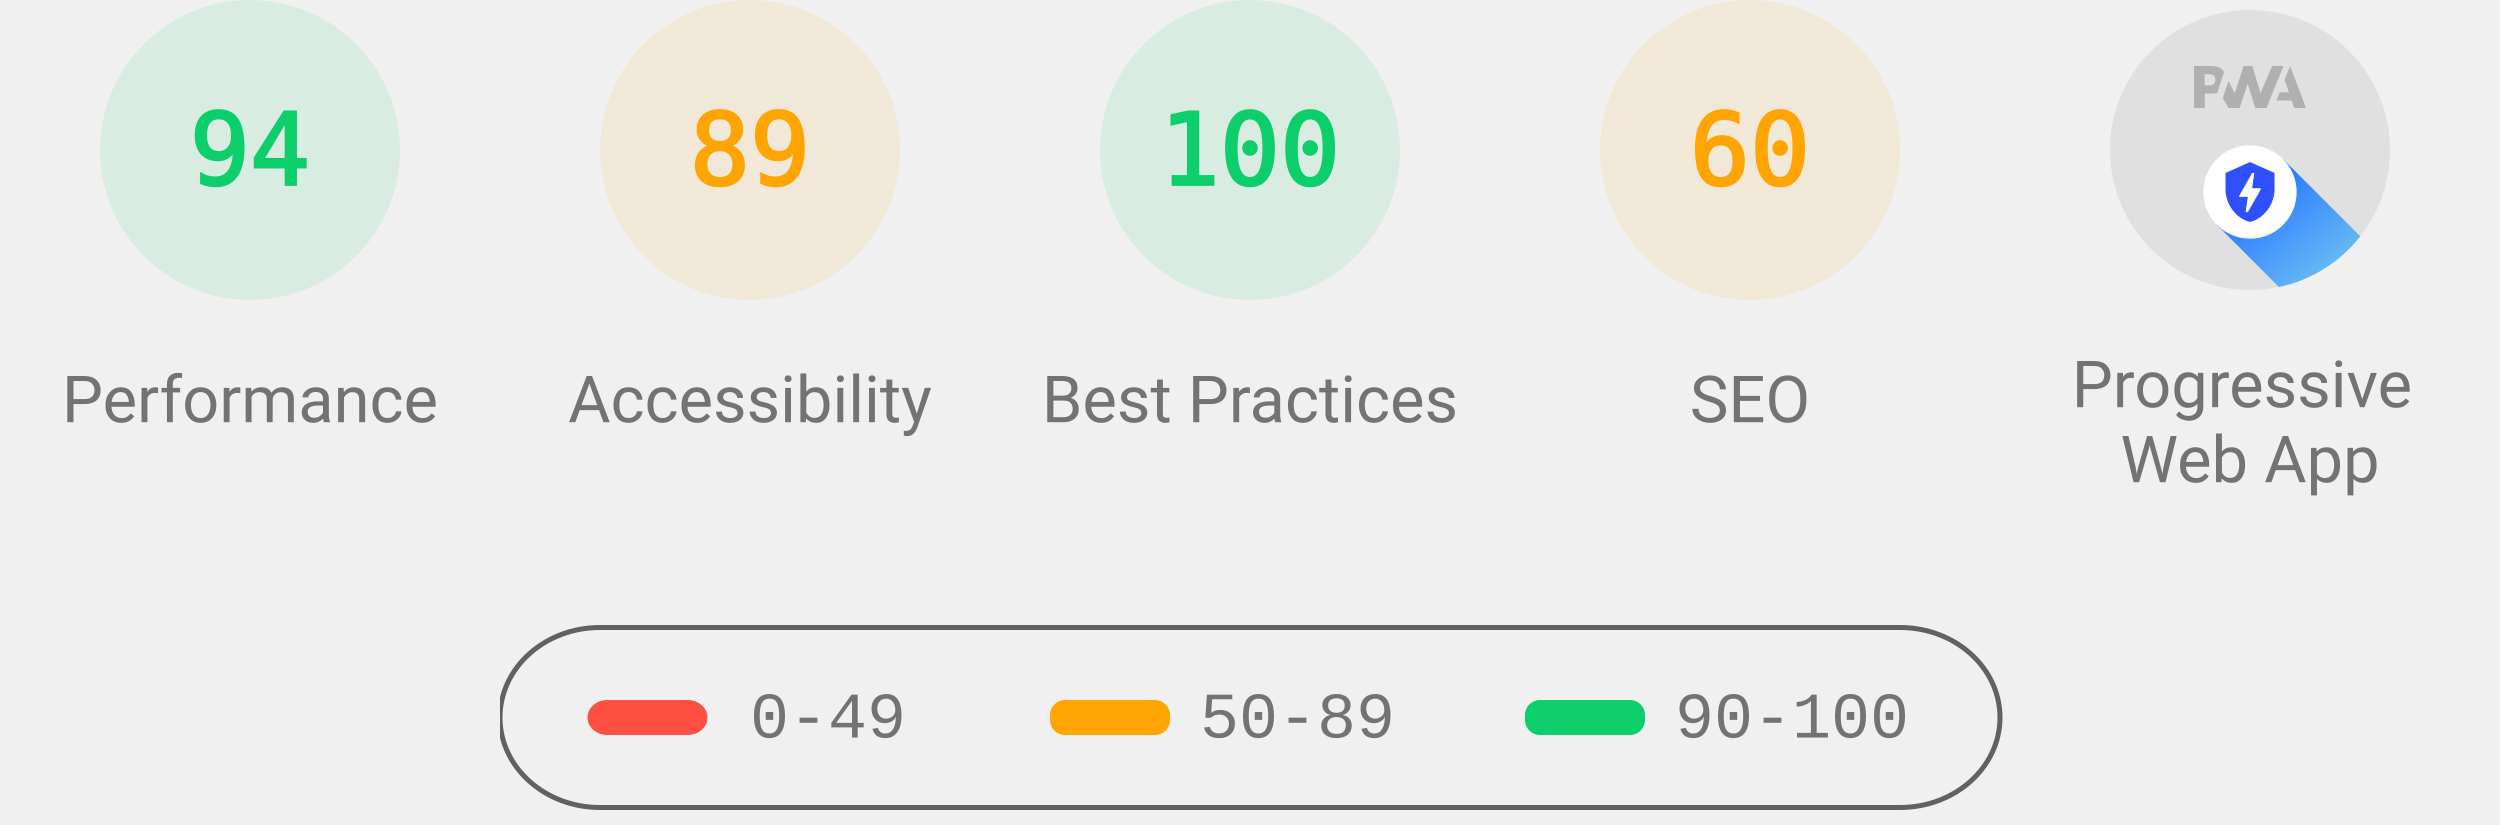
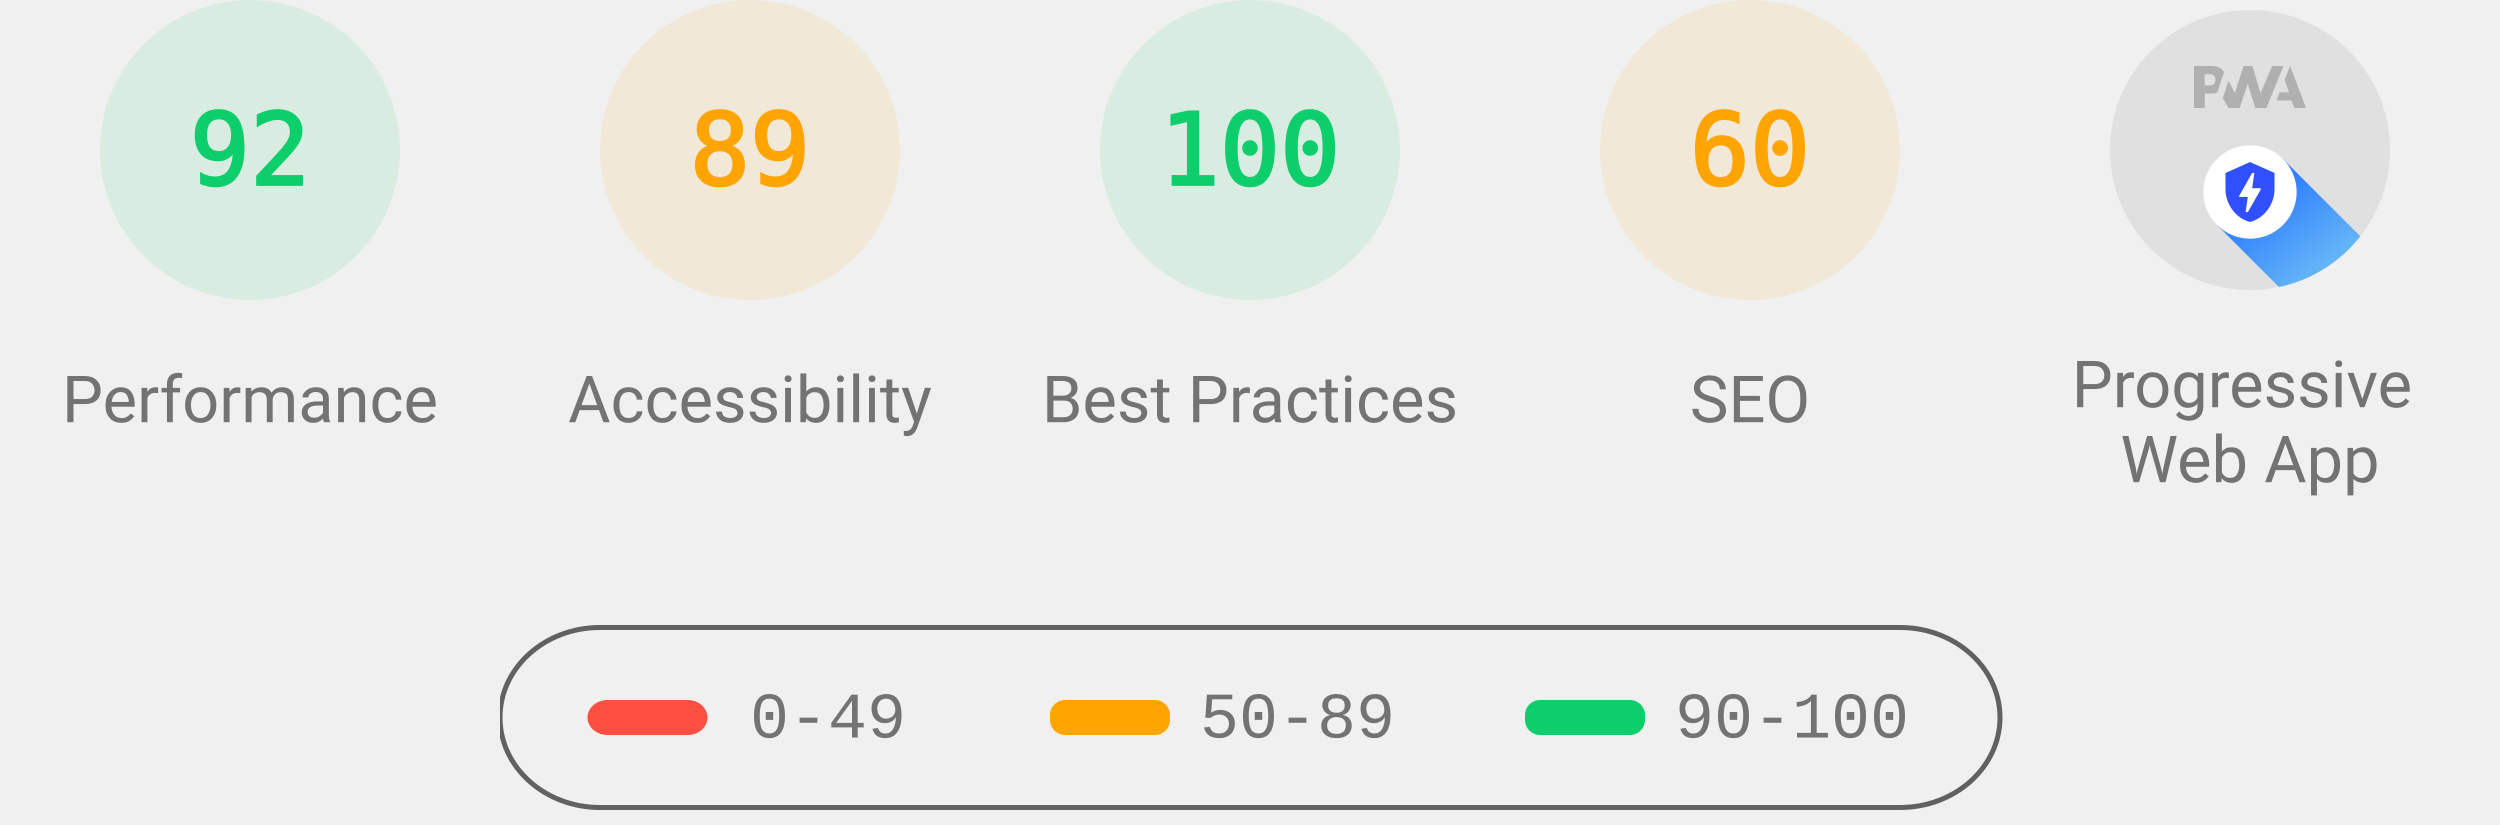
<svg xmlns="http://www.w3.org/2000/svg" class="theme--agnostic" fill="none" width="1000" height="330">
  <style>
			.gauge-base {
				opacity: 0.1
			}

			.gauge-arc {
				fill: none;
				animation-delay: 250ms;
				stroke-linecap: round;
				transform: rotate(-90deg);
				transform-origin: 100px 60px;
				animation: load-gauge 1s ease forwards
			}

			.guage-text {
				font-size: 40px;
				font-family: monospace;
				text-align: center
			}

			.guage-red {
				color: #ff4e42;
				fill: #ff4e42;
				stroke: #ff4e42
			}
			.guage-orange {
				color: #ffa400;
				fill: #ffa400;
				stroke: #ffa400
			}
			.guage-green {
				color: #0cce6b;
				fill: #0cce6b;
				stroke: #0cce6b
			}
			.theme--agnostic .guage-undefined {
				color: #5c5c5c;
				fill: #5c5c5c;
				stroke: #5c5c5c
			}
			.theme--light .guage-undefined {
				color: #1e1e1e;
				fill: #1e1e1e;
				stroke: #1e1e1e
			}
			.theme--dark .guage-undefined {
				color: #f5f5f5;
				fill: #f5f5f5;
				stroke: #f5f5f5
			}

			.guage-title {
				stroke: none;
				font-size: 26px;
				line-height: 26px;
				font-family: Roboto, Halvetica, Arial, sans-serif
			}
			.metric.guage-title {
				font-family: 'Courier New', Courier, monospace
			}
			.theme--agnostic .guage-title {
				color: #737373;
				fill: #737373
			}
			.theme--light .guage-title {
				color: #212121;
				fill: #212121
			}
			.theme--dark .guage-title {
				color: #f5f5f5;
				fill: #f5f5f5
			}

			@keyframes load-gauge {
				from {
					stroke-dasharray: 0 352.858
				}
			}
			.lh-gauge--pwa__disc {
				fill: #e0e0e0
			}
			.lh-gauge--pwa__logo {
				position: relative;
				fill: #b0b0b0
			}
			.lh-gauge--pwa__invisible {
				display: none
			}
			.lh-gauge--pwa__visible {
				display: inline
			}
			.guage-invisible {
				display: none
			}
			.lh-gauge--pwa__logo--primary-color {
				fill: #304ffe
			}
			.theme--agnostic .lh-gauge--pwa__logo--secondary-color {
				fill: #787878
			}
			.theme--light .lh-gauge--pwa__logo--secondary-color {
				fill: #3d3d3d
			}
			.theme--dark .lh-gauge--pwa__logo--secondary-color {
				fill: #d8b6b6
			}
			.theme--light #svg_2 {
				stroke: #00000022
			}
			.theme--agnostic #svg_2 {
				stroke: #616161
			}
			.theme--light #svg_2 {
				stroke: #00000022
			}
			.theme--dark #svg_2 {
				stroke: #f5f5f566
			}
		</style>
  <svg class="guage-div guage-perf guage-green" viewBox="0 0 200 200" width="200" height="200" x="0" y="0">
    <circle class="gauge-base" r="56" cx="100" cy="60" stroke-width="8" />
-     <circle class="gauge-arc guage-arc-1" r="56" cx="100" cy="60" stroke-width="8" style="stroke-dasharray: 330.747, 351.858;" />
-     <text class="guage-text" x="100px" y="60px" alignment-baseline="central" dominant-baseline="central" text-anchor="middle">94</text>
+     <circle class="gauge-arc guage-arc-1" r="56" cx="100" cy="60" stroke-width="8" style="stroke-dasharray: 323.709, 351.858;" />
+     <text class="guage-text" x="100px" y="60px" alignment-baseline="central" dominant-baseline="central" text-anchor="middle">92</text>
    <text class="guage-title" x="100px" y="160px" alignment-baseline="central" dominant-baseline="central" text-anchor="middle">Performance</text>
  </svg>,<svg class="guage-div guage-perf guage-orange" viewBox="0 0 200 200" width="200" height="200" x="200" y="0">
    <circle class="gauge-base" r="56" cx="100" cy="60" stroke-width="8" />
    <circle class="gauge-arc guage-arc-1" r="56" cx="100" cy="60" stroke-width="8" style="stroke-dasharray: 313.154, 351.858;" />
    <text class="guage-text" x="100px" y="60px" alignment-baseline="central" dominant-baseline="central" text-anchor="middle">89</text>
    <text class="guage-title" x="100px" y="160px" alignment-baseline="central" dominant-baseline="central" text-anchor="middle">Accessibility</text>
  </svg>,<svg class="guage-div guage-perf guage-green" viewBox="0 0 200 200" width="200" height="200" x="400" y="0">
    <circle class="gauge-base" r="56" cx="100" cy="60" stroke-width="8" />
    <circle class="gauge-arc guage-arc-1" r="56" cx="100" cy="60" stroke-width="8" style="stroke-dasharray: 351.858, 351.858;" />
    <text class="guage-text" x="100px" y="60px" alignment-baseline="central" dominant-baseline="central" text-anchor="middle">100</text>
    <text class="guage-title" x="100px" y="160px" alignment-baseline="central" dominant-baseline="central" text-anchor="middle">Best Practices</text>
  </svg>,<svg class="guage-div guage-perf guage-orange" viewBox="0 0 200 200" width="200" height="200" x="600" y="0">
    <circle class="gauge-base" r="56" cx="100" cy="60" stroke-width="8" />
    <circle class="gauge-arc guage-arc-1" r="56" cx="100" cy="60" stroke-width="8" style="stroke-dasharray: 211.115, 351.858;" />
    <text class="guage-text" x="100px" y="60px" alignment-baseline="central" dominant-baseline="central" text-anchor="middle">60</text>
    <text class="guage-title" x="100px" y="160px" alignment-baseline="central" dominant-baseline="central" text-anchor="middle">SEO</text>
  </svg>,<svg class="guage-div guage-pwa" viewBox="0 0 200 200" width="200" height="200" x="800" y="0">
    <svg viewBox="0 0 60 60" width="112" height="112" x="44" y="4">
      <defs>
        <linearGradient id="lh-gauge--pwa__check-circle__gradient-0" x1="50%" y1="0%" x2="50%" y2="100%">
          <stop stop-color="#00C852" offset="0%" />
          <stop stop-color="#009688" offset="100%" />
        </linearGradient>
        <linearGradient id="lh-gauge--pwa__installable__shadow-gradient-0" x1="76.056%" x2="24.111%" y1="82.995%" y2="24.735%">
          <stop stop-color="#A5D6A7" offset="0%" />
          <stop stop-color="#80CBC4" offset="100%" />
        </linearGradient>
        <linearGradient id="lh-gauge--pwa__fast-reliable__shadow-gradient-0" x1="76.056%" y1="82.995%" x2="25.678%" y2="26.493%">
          <stop stop-color="#64B5F6" offset="0%" />
          <stop stop-color="#2979FF" offset="100%" />
        </linearGradient>
        <g id="lh-gauge--pwa__fast-reliable-badge-0">
          <circle fill="#FFFFFF" cx="10" cy="10" r="10" />
          <path fill="#304FFE" d="M10 3.58l5.25 2.34v3.5c0 3.23-2.24 6.26-5.25 7-3.01-.74-5.25-3.77-5.25-7v-3.5L10 3.58zm-.47 10.74l2.76-4.83.03-.07c.04-.08 0-.24-.22-.24h-1.64l.47-3.26h-.47l-2.7 4.77c-.02.01.05-.1-.04.05-.09.16-.1.31.18.31h1.63l-.47 3.27h.47z" />
        </g>
        <g id="lh-gauge--pwa__installable-badge-0">
          <circle fill="#FFFFFF" cx="10" cy="10" r="10" />
          <path fill="#009688" d="M10 4.167A5.835 5.835 0 0 0 4.167 10 5.835 5.835 0 0 0 10 15.833 5.835 5.835 0 0 0 15.833 10 5.835 5.835 0 0 0 10 4.167zm2.917 6.416h-2.334v2.334H9.417v-2.334H7.083V9.417h2.334V7.083h1.166v2.334h2.334v1.166z" />
        </g>
      </defs>
      <g stroke="none" fill-rule="nonzero">
        <circle class="lh-gauge--pwa__disc" cx="30" cy="30" r="30" />
        <g class="lh-gauge--pwa__logo">
          <path d="M35.66 19.39l.7-1.75h2L37.4 15 38.6 12l3.4 9h-2.51l-.58-1.61z" />
          <path d="M33.52 21l3.65-9h-2.42l-2.5 5.82L30.5 12h-1.86l-1.9 5.82-1.35-2.65-1.21 3.72L25.4 21h2.38l1.72-5.2 1.64 5.2z" />
          <path fill-rule="nonzero" d="M20.3 17.91h1.48c.45 0 .85-.05 1.2-.15l.39-1.18 1.07-3.3a2.64 2.64 0 0 0-.28-.37c-.55-.6-1.36-.91-2.42-.91H18v9h2.3V17.9zm1.96-3.84c.22.22.33.5.33.87 0 .36-.1.65-.29.87-.2.23-.59.35-1.15.35h-.86v-2.41h.87c.52 0 .89.1 1.1.32z" />
        </g>
        <rect class="lh-gauge--pwa__component lh-gauge--pwa__na-line lh-gauge--pwa__invisible" fill="#FFFFFF" x="20" y="32" width="20" height="4" rx="2" />
        <g class="lh-gauge--pwa__component lh-gauge--pwa__fast-reliable-badge lh-gauge--pwa__visible" transform="translate(20, 29)">
          <path fill="url(#lh-gauge--pwa__fast-reliable__shadow-gradient-0)" d="M33.63 19.49A30 30 0 0 1 16.2 30.36L3 17.14 17.14 3l16.49 16.49z" />
          <use href="#lh-gauge--pwa__fast-reliable-badge-0" />
        </g>
        <g class="lh-gauge--pwa__component lh-gauge--pwa__installable-badge lh-gauge--pwa__invisible" transform="translate(20, 29)">
          <path fill="url(#lh-gauge--pwa__installable__shadow-gradient-0)" d="M33.629 19.487c-4.272 5.453-10.391 9.39-17.415 10.869L3 17.142 17.142 3 33.63 19.487z" />
          <use href="#lh-gauge--pwa__installable-badge-0" />
        </g>
        <g class="lh-gauge--pwa__component lh-gauge--pwa__fast-reliable-installable-badges lh-gauge--pwa__invisible">
          <g transform="translate(8, 29)">
            <path fill="url(#lh-gauge--pwa__fast-reliable__shadow-gradient-0)" d="M16.321 30.463L3 17.143 17.142 3l22.365 22.365A29.864 29.864 0 0 1 22 31c-1.942 0-3.84-.184-5.679-.537z" />
            <use href="#lh-gauge--pwa__fast-reliable-badge-0" />
          </g>
          <g transform="translate(32, 29)">
            <path fill="url(#lh-gauge--pwa__installable__shadow-gradient-0)" d="M25.982 11.84a30.107 30.107 0 0 1-13.08 15.203L3 17.143 17.142 3l8.84 8.84z" />
            <use href="#lh-gauge--pwa__installable-badge-0" />
          </g>
        </g>
        <g class="lh-gauge--pwa__component lh-gauge--pwa__check-circle lh-gauge--pwa__invisible" transform="translate(18, 28)">
          <circle fill="#FFFFFF" cx="12" cy="12" r="12" />
          <path fill="url(#lh-gauge--pwa__check-circle__gradient-0)" d="M12 2a10 10 0 1 0 0 20 10 10 0 0 0 0-20zm-2 15l-5-5 1.41-1.41L10 14.17l7.59-7.59L19 8l-9 9z" />
        </g>
      </g>
    </svg>
    <text class="guage-title" y="160px" alignment-baseline="central" dominant-baseline="central" text-anchor="middle">
      <tspan x="100px" dy="-6px">Progressive</tspan>
      <tspan x="100px" dy="30px">Web App</tspan>
    </text>
  </svg>
  <svg width="604" height="76" x="200" y="250">
    <g>
      <rect fill="none" id="canvas_background" height="80" width="604" y="-1" x="-1" />
      <g display="none" overflow="visible" y="0" x="0" height="100%" width="100%" id="canvasGrid">
        <rect fill="url(#gridpattern)" stroke-width="0" y="0" x="0" height="100%" width="100%" />
      </g>
    </g>
    <g>
      <rect fill-opacity="0" stroke-width="2" rx="40" id="svg_2" height="72" width="600" y="1" x="0" fill="#000000" />
      <rect stroke="#000" rx="8" id="svg_3" height="14" width="48" y="30" x="35" stroke-opacity="null" stroke-width="0" fill="#ff4e42" />
      <rect stroke="#000" rx="6" id="svg_4" height="14" width="48" y="30" x="220" stroke-opacity="null" stroke-width="0" fill="#ffa400" />
      <rect stroke="#000" rx="6" id="svg_5" height="14" width="48" y="30" x="410" stroke-opacity="null" stroke-width="0" fill="#0cce6b" />
      <text class="metric guage-title" xml:space="preserve" text-anchor="start" font-size="26" id="svg_6" y="45" x="100" stroke-opacity="null" stroke-width="0" stroke="#000">0-49</text>
      <text class="metric guage-title" xml:space="preserve" text-anchor="start" font-size="26" id="svg_7" y="45" x="280" stroke-opacity="null" stroke-width="0" stroke="#000">50-89</text>
      <text class="metric guage-title" xml:space="preserve" text-anchor="start" font-size="26" id="svg_8" y="45" x="470" stroke-opacity="null" stroke-width="0" stroke="#000">90-100</text>
    </g>
  </svg>
</svg>
